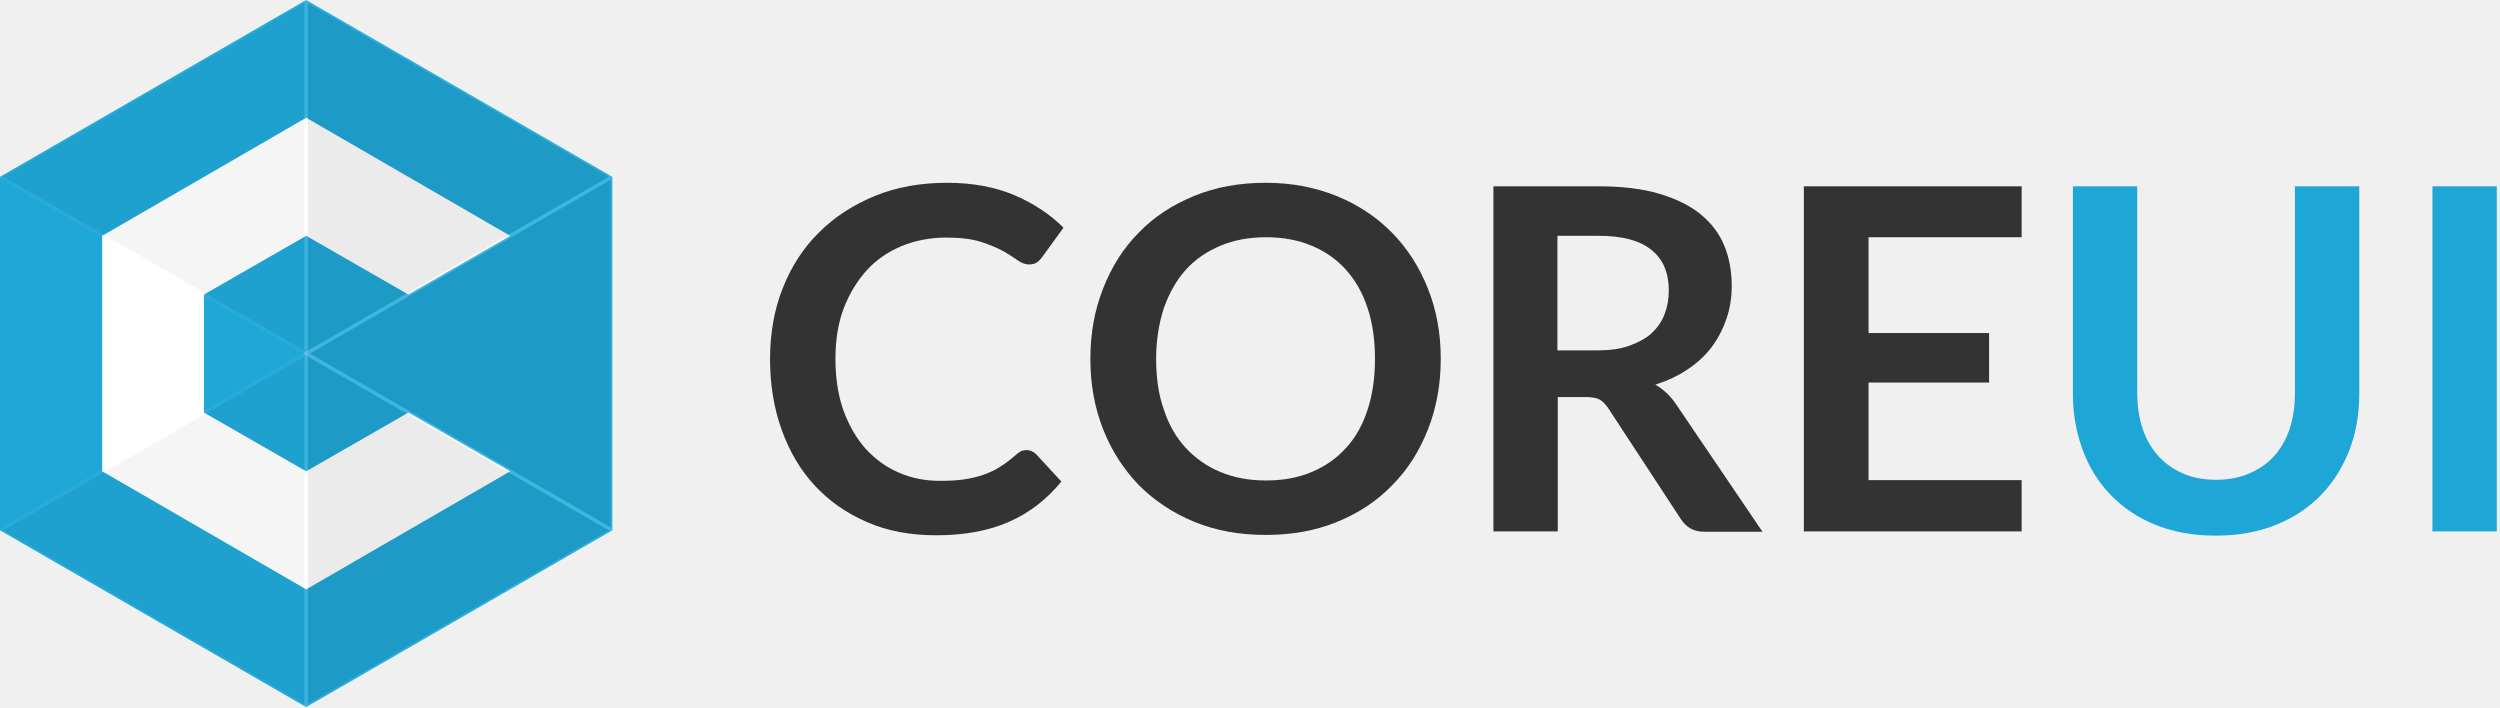
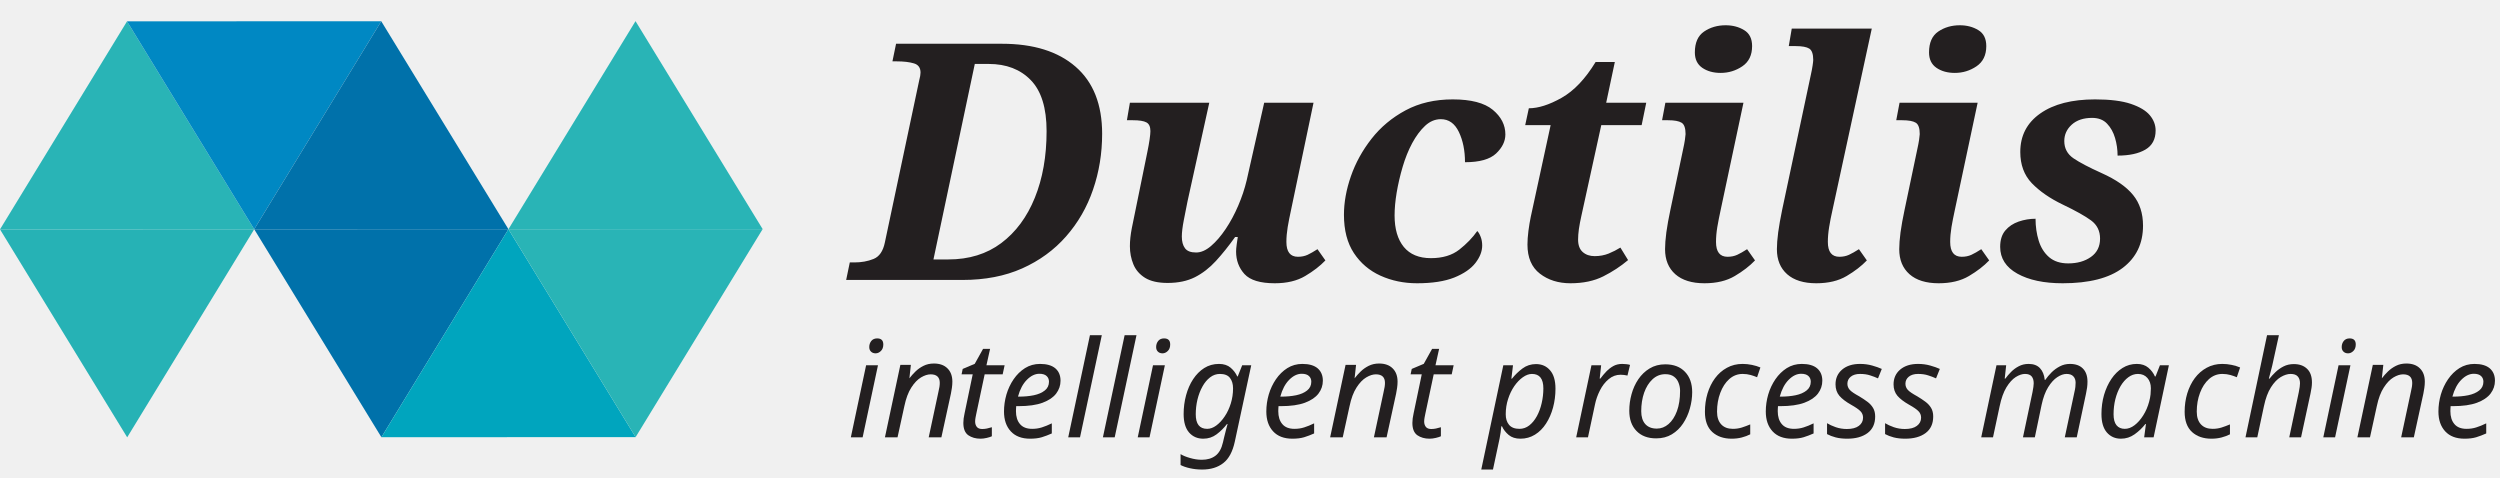
- <svg xmlns="http://www.w3.org/2000/svg" version="1.1" id="Warstwa_1" x="0px" y="0px" width="707.1px" height="200px" viewBox="0 0 707.1 200" style="enable-background:new 0 0 707.1 200;" xml:space="preserve">
-   <style type="text/css">
- 	.st0{fill:#1FA8D7;}
- 	.st1{fill:#FFFFFF;}
- 	.st2{opacity:4.000000e-02;stroke:#FFFFFF;stroke-miterlimit:10;}
- 	.st3{opacity:8.000000e-02;stroke:#FFFFFF;stroke-miterlimit:10;}
- 	.st4{opacity:0;stroke:#FFFFFF;stroke-miterlimit:10;}
- 	.st5{fill:#333333;}
- 	.st6{fill:#1EA7D6;}
- </style>
-   <polygon class="st0" points="0,150 0,50 86.6,0 173.2,50 173.2,150 86.6,200 " />
-   <polygon class="st1" points="86.6,133.3 57.7,116.7 57.7,83.3 86.6,66.7 115.5,83.3 144.3,66.7 86.6,33.3 28.9,66.7 28.9,133.3   86.6,166.7 144.3,133.3 115.5,116.7 " />
-   <polygon class="st2" points="0,50 86.6,100 86.6,0 " />
-   <polygon class="st2" points="0,150 86.6,200 86.6,100 " />
-   <polygon class="st3" points="86.6,100 173.2,150 173.2,50 " />
-   <polygon class="st4" points="86.6,100 0,50 0,150 " />
-   <polygon class="st3" points="173.2,150 86.6,100 86.6,200 " />
-   <polygon class="st3" points="173.2,50 86.6,0 86.6,100 " />
-   <g>
-     <path class="st5" d="M290.4,127.3c1,0,1.8,0.4,2.6,1.1l7.2,7.8c-4,4.9-8.8,8.7-14.6,11.3c-5.8,2.6-12.7,3.9-20.8,3.9   c-7.2,0-13.8-1.2-19.5-3.7c-5.8-2.5-10.7-5.9-14.8-10.3c-4.1-4.4-7.2-9.7-9.4-15.8c-2.2-6.1-3.3-12.8-3.3-20   c0-7.3,1.2-14.1,3.6-20.1c2.4-6.1,5.8-11.4,10.3-15.8c4.4-4.4,9.7-7.8,15.8-10.3c6.1-2.5,12.9-3.7,20.4-3.7c7.2,0,13.6,1.2,19,3.5   c5.4,2.3,10.1,5.4,13.9,9.2l-6.1,8.4c-0.4,0.5-0.8,1-1.4,1.4c-0.6,0.4-1.3,0.6-2.3,0.6c-1,0-2.1-0.4-3.2-1.2s-2.5-1.7-4.1-2.6   c-1.7-0.9-3.8-1.8-6.3-2.6c-2.5-0.8-5.8-1.2-9.7-1.2c-4.6,0-8.8,0.8-12.7,2.4c-3.8,1.6-7.2,3.9-9.9,6.9s-4.9,6.6-6.5,10.8   c-1.6,4.3-2.3,9-2.3,14.3c0,5.5,0.8,10.4,2.3,14.6c1.6,4.3,3.7,7.9,6.3,10.8c2.7,2.9,5.8,5.2,9.4,6.7c3.6,1.6,7.5,2.3,11.6,2.3   c2.5,0,4.7-0.1,6.7-0.4c2-0.3,3.8-0.7,5.5-1.3c1.7-0.6,3.3-1.3,4.8-2.3c1.5-0.9,3-2.1,4.5-3.4c0.4-0.4,0.9-0.7,1.4-1   C289.3,127.4,289.9,127.3,290.4,127.3z" />
-     <path class="st5" d="M407.5,101.5c0,7.2-1.2,13.8-3.6,19.9c-2.4,6.1-5.7,11.4-10.1,15.8c-4.3,4.5-9.5,7.9-15.6,10.4   c-6.1,2.5-12.8,3.7-20.2,3.7c-7.4,0-14.1-1.2-20.2-3.7c-6.1-2.5-11.3-6-15.7-10.4c-4.3-4.5-7.7-9.7-10.1-15.8   c-2.4-6.1-3.6-12.7-3.6-19.9c0-7.2,1.2-13.8,3.6-19.9c2.4-6.1,5.7-11.4,10.1-15.8c4.3-4.5,9.6-7.9,15.7-10.4   c6.1-2.5,12.8-3.7,20.2-3.7c7.4,0,14.1,1.3,20.2,3.8c6.1,2.5,11.3,6,15.6,10.4c4.3,4.4,7.7,9.7,10.1,15.8   C406.3,87.7,407.5,94.3,407.5,101.5z M388.9,101.5c0-5.4-0.7-10.2-2.1-14.4c-1.4-4.3-3.5-7.9-6.1-10.8c-2.7-3-5.9-5.2-9.7-6.8   c-3.8-1.6-8.1-2.4-12.9-2.4c-4.8,0-9.1,0.8-12.9,2.4c-3.8,1.6-7.1,3.8-9.8,6.8c-2.7,3-4.7,6.6-6.2,10.8c-1.4,4.3-2.2,9.1-2.2,14.4   c0,5.4,0.7,10.2,2.2,14.4c1.4,4.3,3.5,7.9,6.2,10.8c2.7,2.9,5.9,5.2,9.8,6.8c3.8,1.6,8.1,2.4,12.9,2.4c4.8,0,9.1-0.8,12.9-2.4   c3.8-1.6,7-3.8,9.7-6.8c2.7-2.9,4.7-6.5,6.1-10.8C388.2,111.7,388.9,106.9,388.9,101.5z" />
-     <path class="st5" d="M440.6,112.2v38.1h-18.2V52.7h29.8c6.7,0,12.4,0.7,17.1,2.1c4.7,1.4,8.6,3.3,11.7,5.8c3,2.5,5.3,5.4,6.7,8.9   c1.4,3.4,2.1,7.2,2.1,11.4c0,3.3-0.5,6.4-1.5,9.3c-1,2.9-2.4,5.6-4.2,8c-1.8,2.4-4.1,4.5-6.8,6.3c-2.7,1.8-5.7,3.2-9.1,4.3   c2.3,1.3,4.3,3.2,5.9,5.6l24.4,36h-16.3c-1.6,0-2.9-0.3-4-0.9c-1.1-0.6-2-1.5-2.8-2.7l-20.5-31.3c-0.8-1.2-1.6-2-2.5-2.5   c-0.9-0.5-2.3-0.7-4.1-0.7H440.6z M440.6,99.1h11.3c3.4,0,6.4-0.4,8.9-1.3c2.5-0.9,4.6-2,6.3-3.5c1.6-1.5,2.9-3.3,3.7-5.4   c0.8-2.1,1.2-4.3,1.2-6.8c0-4.9-1.6-8.8-4.9-11.4c-3.3-2.7-8.2-4-15-4h-11.6V99.1z" />
-     <path class="st5" d="M571.8,52.7v14.4h-43.3v27.1h34.1v14h-34.1v27.6h43.3v14.5h-61.6V52.7H571.8z" />
-     <path class="st6" d="M626.8,135.7c3.5,0,6.6-0.6,9.4-1.8c2.8-1.2,5.1-2.8,7-4.9c1.9-2.1,3.4-4.7,4.4-7.7c1-3,1.5-6.4,1.5-10.1V52.7   h18.2v58.5c0,5.8-0.9,11.2-2.8,16.1c-1.9,4.9-4.6,9.2-8.1,12.8c-3.5,3.6-7.8,6.4-12.8,8.4s-10.6,3-16.9,3s-11.9-1-16.9-3   s-9.2-4.8-12.7-8.4c-3.5-3.6-6.2-7.8-8-12.8c-1.9-4.9-2.8-10.3-2.8-16.1V52.7h18.2v58.4c0,3.7,0.5,7.1,1.5,10.1   c1,3,2.5,5.6,4.4,7.7c1.9,2.1,4.2,3.8,7,5C620.1,135.1,623.3,135.7,626.8,135.7z" />
-     <path class="st6" d="M706.2,150.3H688V52.7h18.2V150.3z" />
-   </g>
+ <svg xmlns="http://www.w3.org/2000/svg" id="Layer_1" data-name="Layer 1" viewBox="0 0 483.74 92.38">
+   <defs>
+     <style>.cls-1{fill:#26b2b5;}.cls-2{fill:#29b4b6;}.cls-3{fill:#0088c3;}.cls-4{fill:#0071aa;}.cls-5{fill:#00a5be;}.cls-6{font-size:64px;font-family:Georgia-BoldItalic, Georgia;font-weight:700;}.cls-6,.cls-7{fill:#231f20;font-style:italic;}.cls-7{font-size:26px;font-family:Futura-MediumItalic, Futura;}.cls-8{letter-spacing:0.02em;}.cls-9{letter-spacing:0em;}.cls-10{letter-spacing:-0.01em;}.cls-11{letter-spacing:0.01em;}.cls-12{letter-spacing:0em;}</style>
+   </defs>
+   <polygon id="_Path_" data-name="&lt;Path&gt;" class="cls-1" points="24.61 84.62 0 44.38 49.19 44.36 24.61 84.62" />
+   <polyline id="_Path_2" data-name="&lt;Path&gt;" class="cls-2" points="24.58 4.13 0 44.38 49.19 44.36 24.58 4.13" />
+   <polyline id="_Path_3" data-name="&lt;Path&gt;" class="cls-3" points="73.77 4.11 24.58 4.13 49.19 44.36" />
+   <polygon id="_Path_4" data-name="&lt;Path&gt;" class="cls-4" points="73.8 84.6 98.38 44.35 49.19 44.36 73.8 84.6" />
+   <polygon id="_Path_5" data-name="&lt;Path&gt;" class="cls-4" points="49.19 44.36 98.38 44.35 73.77 4.11 49.19 44.36" />
+   <polygon id="_Path_6" data-name="&lt;Path&gt;" class="cls-5" points="73.8 84.6 122.99 84.58 98.38 44.35 73.8 84.6" />
+   <polygon id="_Path_7" data-name="&lt;Path&gt;" class="cls-2" points="122.99 84.58 147.57 44.33 98.38 44.35 122.99 84.58" />
+   <polygon id="_Path_8" data-name="&lt;Path&gt;" class="cls-2" points="98.38 44.35 147.57 44.33 122.97 4.09 98.38 44.35" />
+   <text class="cls-6" transform="translate(165.26 54.17)">Ductilis</text>
+   <text class="cls-7" transform="translate(163.9 84.62)">in<tspan class="cls-8" x="21.02" y="0">t</tspan>
+     <tspan x="29.12" y="0">elli</tspan>
+     <tspan class="cls-9" x="63.88" y="0">g</tspan>
+     <tspan x="79.88" y="0">ent p</tspan>
+     <tspan class="cls-10" x="140.35" y="0">r</tspan>
+     <tspan x="150.11" y="0">ocess ma</tspan>
+     <tspan class="cls-11" x="257.57" y="0">c</tspan>
+     <tspan class="cls-12" x="269.86" y="0">hine</tspan>
+   </text>
</svg>
